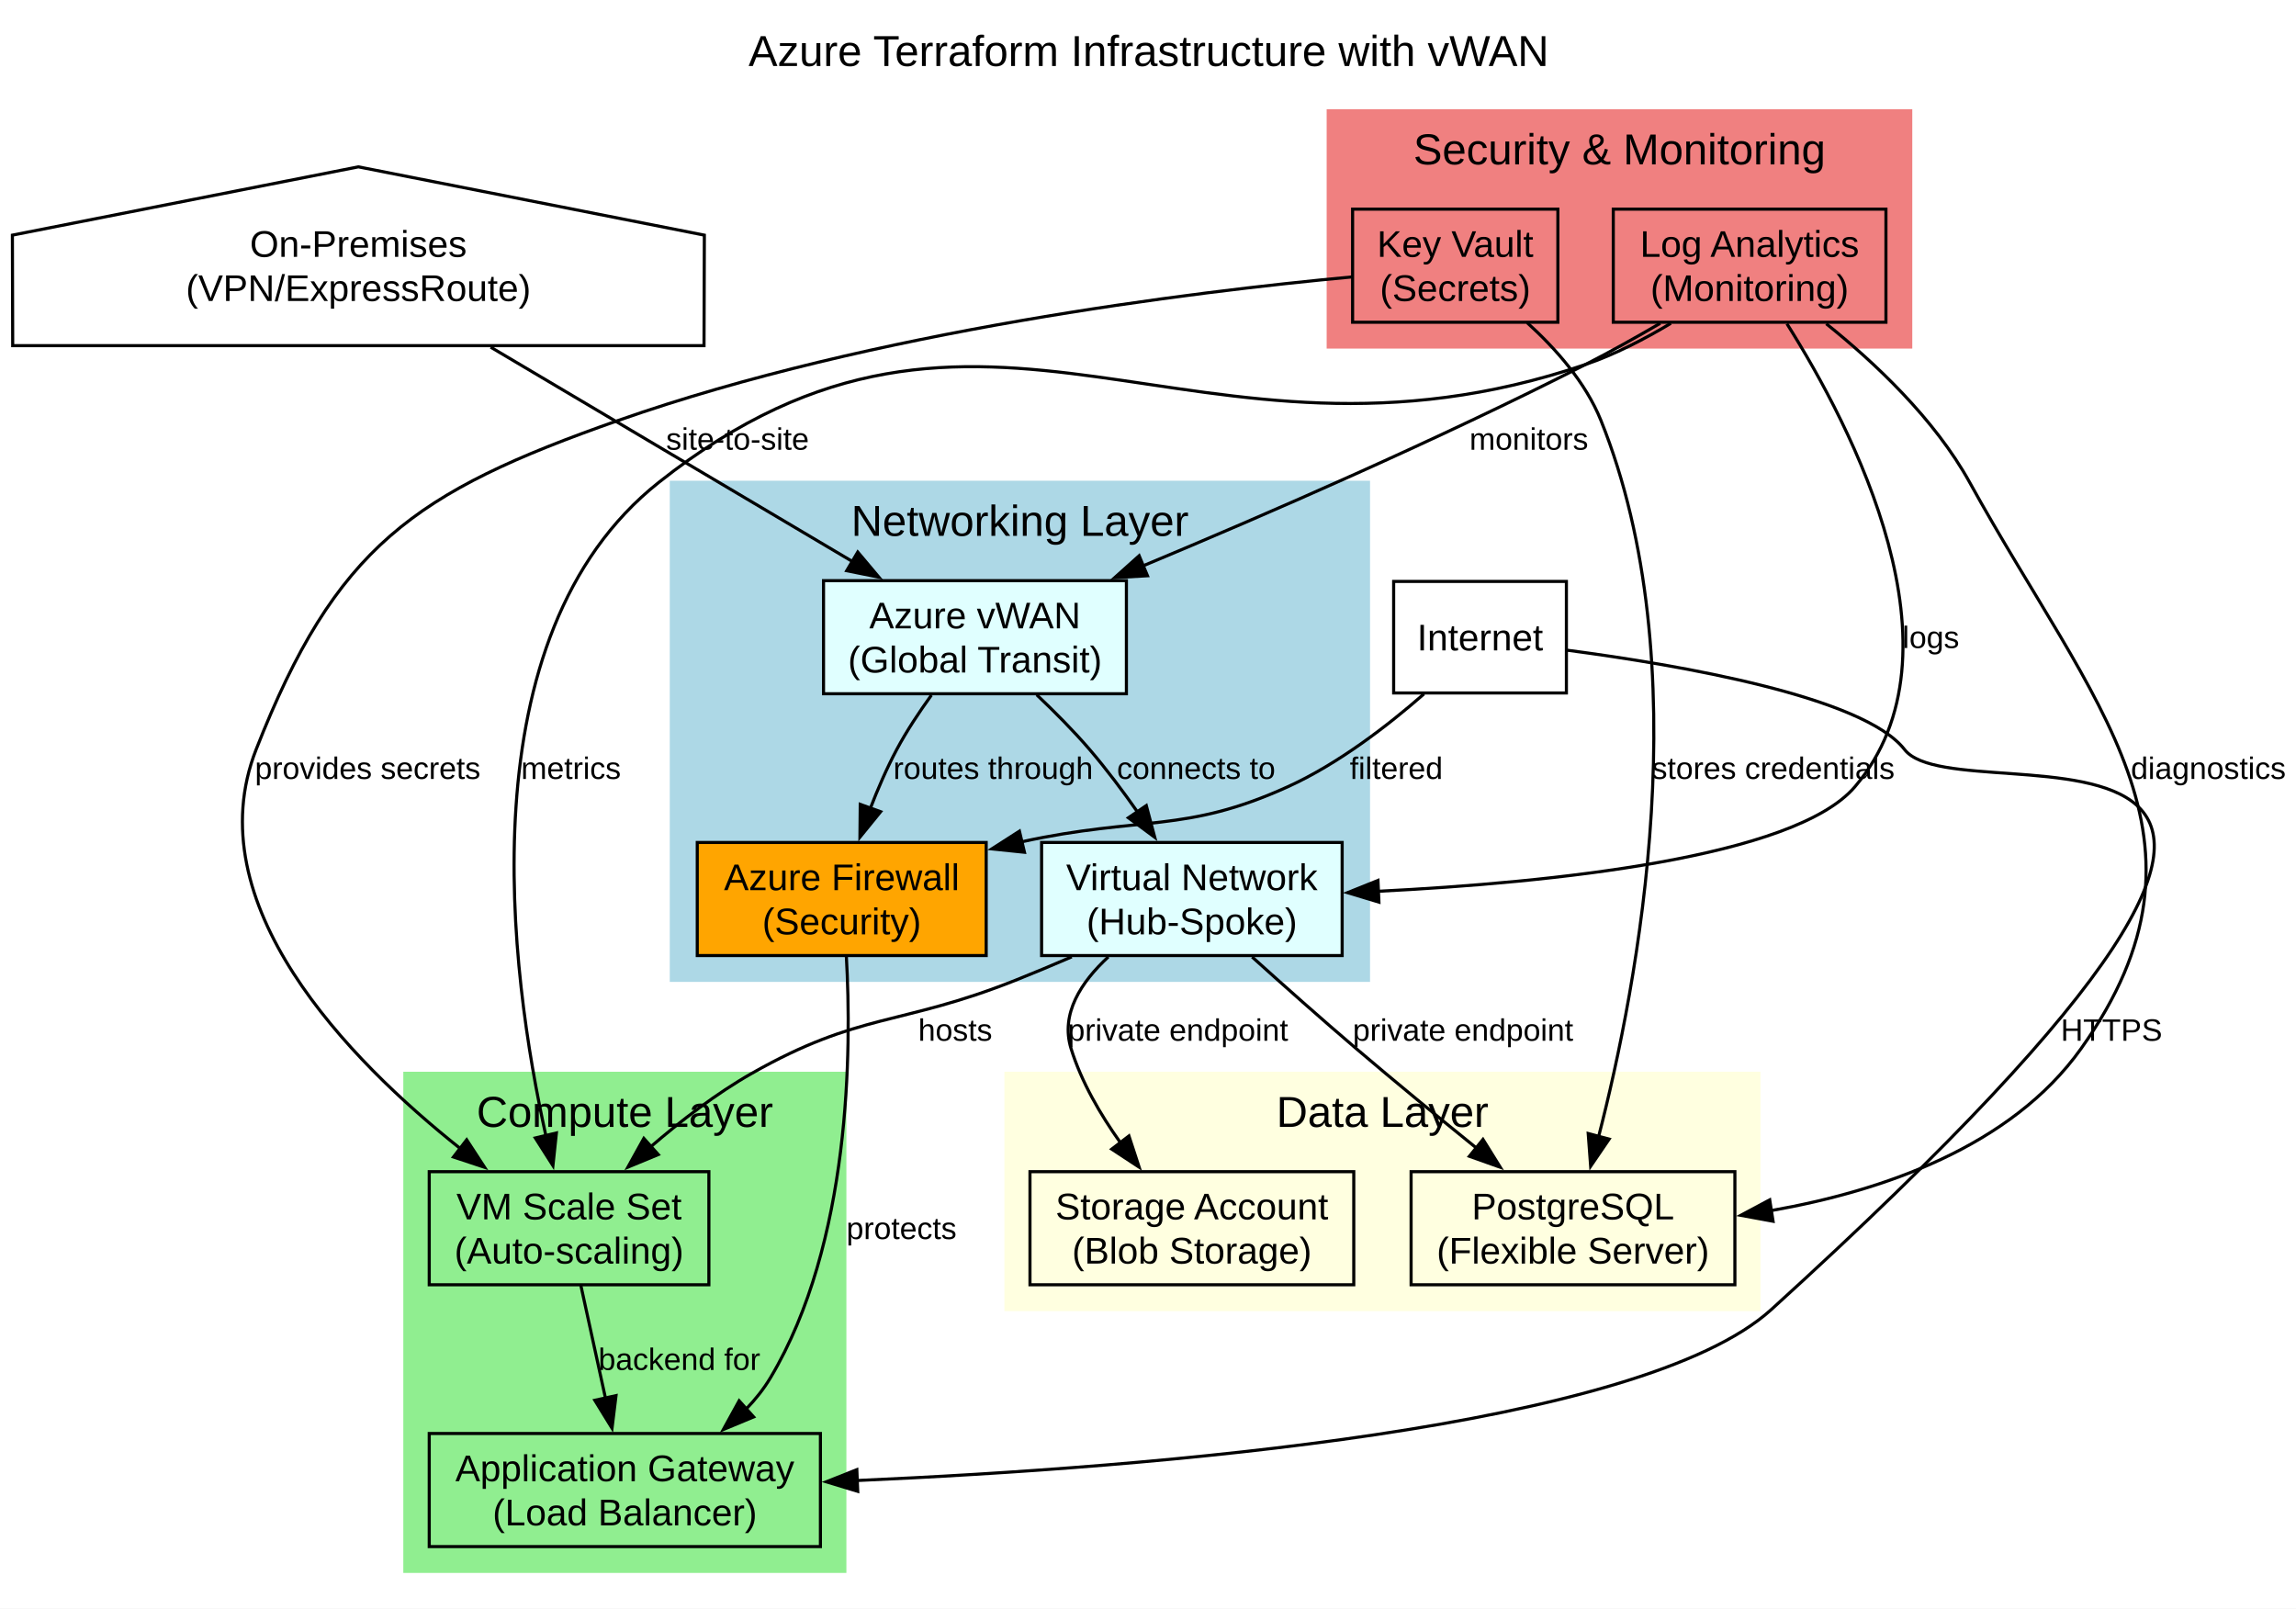
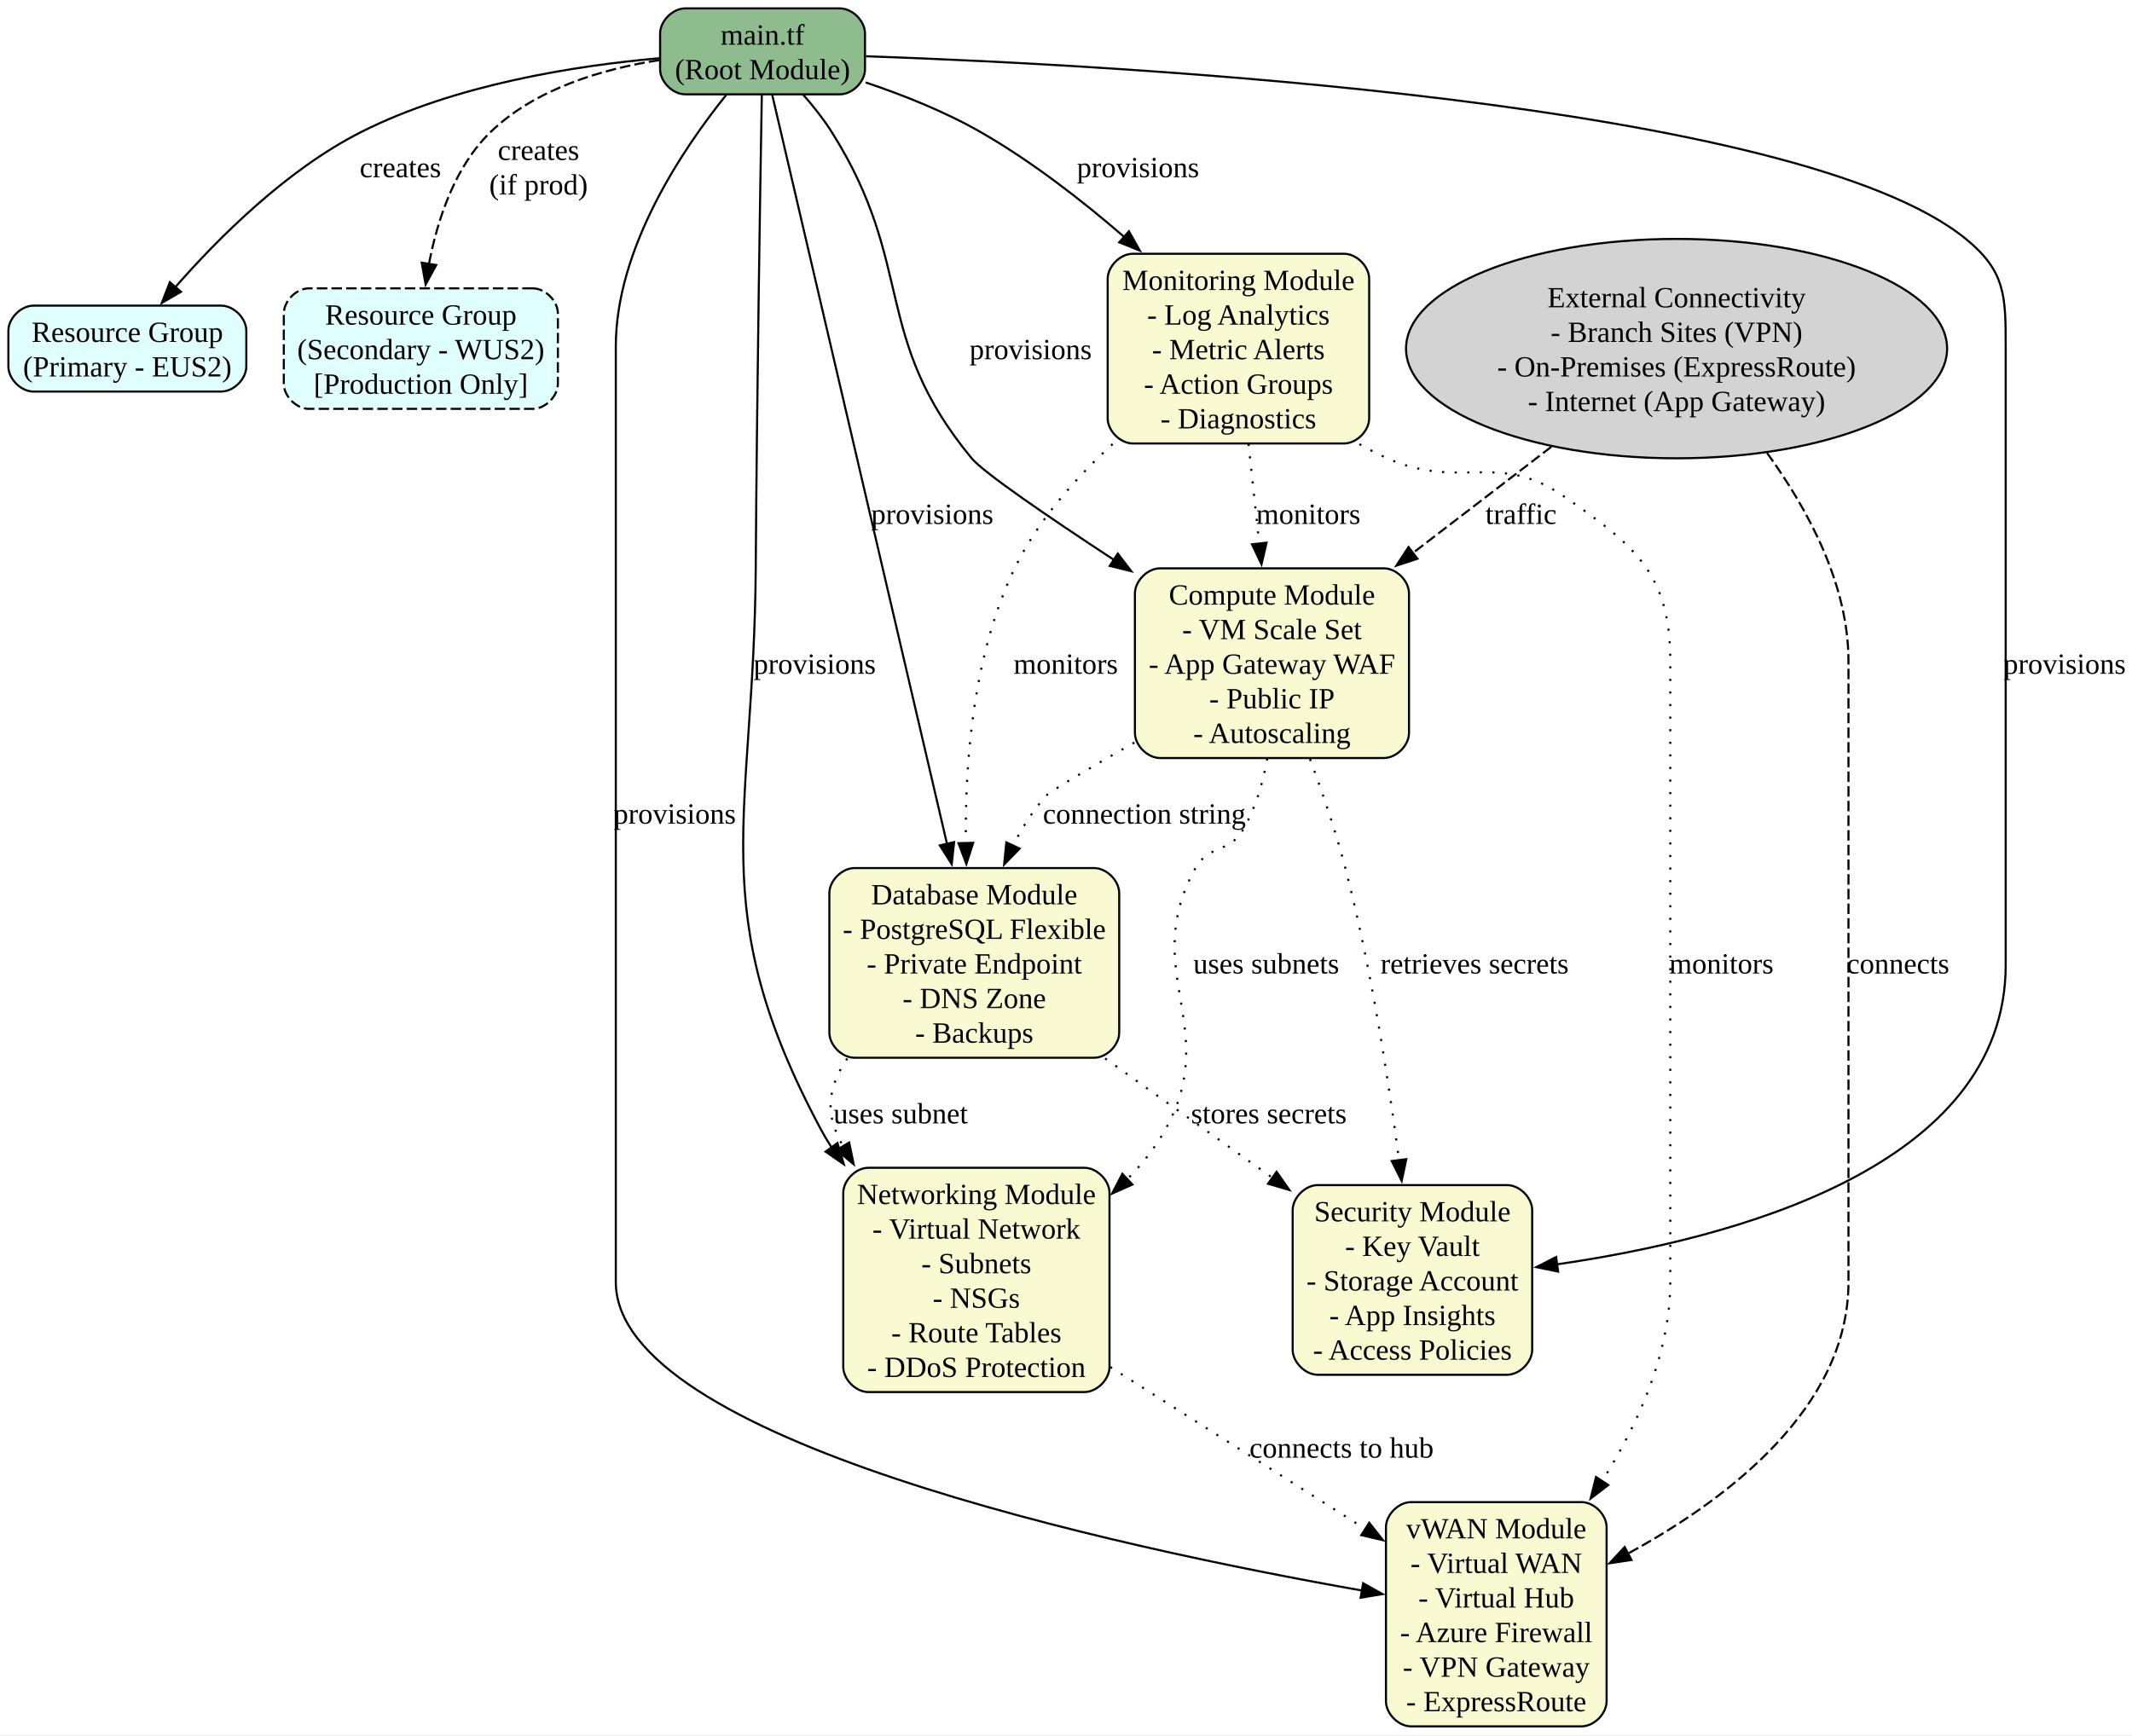
- <svg xmlns="http://www.w3.org/2000/svg" width="741pt" height="519pt" viewBox="0.00 0.00 741.00 519.00">
-   <g id="graph0" class="graph" transform="scale(1 1) rotate(0) translate(4 515.15)">
-     <polygon fill="white" stroke="none" points="-4,4 -4,-515.15 737.46,-515.15 737.46,4 -4,4" />
-     <text xml:space="preserve" text-anchor="middle" x="366.73" y="-493.85" font-family="Arial" font-size="14.00">Azure Terraform Infrastructure with vWAN</text>
-     <g id="clust1" class="cluster">
-       <polygon fill="lightblue" stroke="lightblue" points="212.66,-198.75 212.66,-359.5 437.66,-359.5 437.66,-198.75 212.66,-198.75" />
-       <text xml:space="preserve" text-anchor="middle" x="325.16" y="-342.2" font-family="Arial" font-size="14.00">Networking Layer</text>
-     </g>
-     <g id="clust2" class="cluster">
-       <polygon fill="lightgreen" stroke="lightgreen" points="126.66,-8 126.66,-168.75 268.66,-168.75 268.66,-8 126.66,-8" />
-       <text xml:space="preserve" text-anchor="middle" x="197.66" y="-151.45" font-family="Arial" font-size="14.00">Compute Layer</text>
-     </g>
-     <g id="clust3" class="cluster">
-       <polygon fill="lightyellow" stroke="lightyellow" points="320.66,-92.5 320.66,-168.75 563.66,-168.75 563.66,-92.5 320.66,-92.5" />
-       <text xml:space="preserve" text-anchor="middle" x="442.16" y="-151.45" font-family="Arial" font-size="14.00">Data Layer</text>
-     </g>
-     <g id="clust4" class="cluster">
-       <polygon fill="lightcoral" stroke="lightcoral" points="424.66,-403.15 424.66,-479.4 612.66,-479.4 612.66,-403.15 424.66,-403.15" />
-       <text xml:space="preserve" text-anchor="middle" x="518.66" y="-462.1" font-family="Arial" font-size="14.00">Security &amp; Monitoring</text>
-     </g>
+ <svg xmlns="http://www.w3.org/2000/svg" width="1017pt" height="828pt" viewBox="0.00 0.00 1017.00 828.00">
+   <g id="graph0" class="graph" transform="scale(1 1) rotate(0) translate(4 823.65)">
+     <polygon fill="white" stroke="none" points="-4,4 -4,-823.65 1013,-823.65 1013,4 -4,4" />
    <g id="node1" class="node">
-       <polygon fill="lightcyan" stroke="black" points="359.53,-327.75 261.78,-327.75 261.78,-291.25 359.53,-291.25 359.53,-327.75" />
-       <text xml:space="preserve" text-anchor="middle" x="310.66" y="-312.35" font-family="Arial" font-size="12.00">Azure vWAN</text>
-       <text xml:space="preserve" text-anchor="middle" x="310.66" y="-298.1" font-family="Arial" font-size="12.00">(Global Transit)</text>
+       <path fill="darkseagreen" stroke="black" d="M396.62,-819.65C396.62,-819.65 322.88,-819.65 322.88,-819.65 316.88,-819.65 310.88,-813.65 310.88,-807.65 310.88,-807.65 310.88,-790.65 310.88,-790.65 310.88,-784.65 316.88,-778.65 322.88,-778.65 322.88,-778.65 396.62,-778.65 396.62,-778.65 402.62,-778.65 408.62,-784.65 408.62,-790.65 408.62,-790.65 408.62,-807.65 408.62,-807.65 408.62,-813.65 402.62,-819.65 396.62,-819.65" />
+       <text xml:space="preserve" text-anchor="middle" x="359.75" y="-802.35" font-family="Times New Roman,serif" font-size="14.00">main.tf</text>
+       <text xml:space="preserve" text-anchor="middle" x="359.75" y="-785.85" font-family="Times New Roman,serif" font-size="14.00">(Root Module)</text>
    </g>
    <g id="node2" class="node">
-       <polygon fill="lightcyan" stroke="black" points="429.16,-243.25 332.16,-243.25 332.16,-206.75 429.16,-206.75 429.16,-243.25" />
-       <text xml:space="preserve" text-anchor="middle" x="380.66" y="-227.85" font-family="Arial" font-size="12.00">Virtual Network</text>
-       <text xml:space="preserve" text-anchor="middle" x="380.66" y="-213.6" font-family="Arial" font-size="12.00">(Hub-Spoke)</text>
+       <path fill="lightcyan" stroke="black" d="M101.5,-677.83C101.5,-677.83 12,-677.83 12,-677.83 6,-677.83 0,-671.83 0,-665.83 0,-665.83 0,-648.83 0,-648.83 0,-642.83 6,-636.83 12,-636.83 12,-636.83 101.5,-636.83 101.5,-636.83 107.5,-636.83 113.5,-642.83 113.5,-648.83 113.5,-648.83 113.5,-665.83 113.5,-665.83 113.5,-671.83 107.5,-677.83 101.5,-677.83" />
+       <text xml:space="preserve" text-anchor="middle" x="56.75" y="-660.53" font-family="Times New Roman,serif" font-size="14.00">Resource Group</text>
+       <text xml:space="preserve" text-anchor="middle" x="56.75" y="-644.03" font-family="Times New Roman,serif" font-size="14.00">(Primary - EUS2)</text>
    </g>
    <g id="edge1" class="edge">
-       <path fill="none" stroke="black" d="M330.59,-290.9C336.34,-285.46 342.45,-279.31 347.66,-273.25 353.13,-266.88 358.55,-259.62 363.38,-252.72" />
-       <polygon fill="black" stroke="black" points="365.95,-255.16 368.68,-244.92 360.17,-251.22 365.95,-255.16" />
-       <text xml:space="preserve" text-anchor="middle" x="382.04" y="-263.75" font-family="Arial" font-size="10.00">connects to</text>
+       <path fill="none" stroke="black" d="M310.56,-795.87C270.4,-792.33 213.15,-783.34 168.25,-760.65 132.69,-742.68 100.14,-710.1 79.51,-686.52" />
+       <polygon fill="black" stroke="black" points="82.34,-684.45 73.19,-679.13 77.02,-689 82.34,-684.45" />
+       <text xml:space="preserve" text-anchor="middle" x="187" y="-739.1" font-family="Times New Roman,serif" font-size="14.00">creates</text>
    </g>
    <g id="node3" class="node">
-       <polygon fill="orange" stroke="black" points="314.28,-243.25 221.03,-243.25 221.03,-206.75 314.28,-206.75 314.28,-243.25" />
-       <text xml:space="preserve" text-anchor="middle" x="267.66" y="-227.85" font-family="Arial" font-size="12.00">Azure Firewall</text>
-       <text xml:space="preserve" text-anchor="middle" x="267.66" y="-213.6" font-family="Arial" font-size="12.00">(Security)</text>
+       <path fill="lightcyan" stroke="black" stroke-dasharray="5,2" d="M250.12,-686.08C250.12,-686.08 143.38,-686.08 143.38,-686.08 137.38,-686.08 131.38,-680.08 131.38,-674.08 131.38,-674.08 131.38,-640.58 131.38,-640.58 131.38,-634.58 137.38,-628.58 143.38,-628.58 143.38,-628.58 250.12,-628.58 250.12,-628.58 256.12,-628.58 262.12,-634.58 262.12,-640.58 262.12,-640.58 262.12,-674.08 262.12,-674.08 262.12,-680.08 256.12,-686.08 250.12,-686.08" />
+       <text xml:space="preserve" text-anchor="middle" x="196.75" y="-668.78" font-family="Times New Roman,serif" font-size="14.00">Resource Group</text>
+       <text xml:space="preserve" text-anchor="middle" x="196.75" y="-652.28" font-family="Times New Roman,serif" font-size="14.00">(Secondary - WUS2)</text>
+       <text xml:space="preserve" text-anchor="middle" x="196.75" y="-635.78" font-family="Times New Roman,serif" font-size="14.00">[Production Only]</text>
    </g>
    <g id="edge2" class="edge">
-       <path fill="none" stroke="black" d="M296.6,-290.8C292.67,-285.36 288.6,-279.23 285.41,-273.25 282.18,-267.21 279.27,-260.45 276.78,-253.98" />
-       <polygon fill="black" stroke="black" points="280.21,-253.18 273.53,-244.96 273.63,-255.55 280.21,-253.18" />
-       <text xml:space="preserve" text-anchor="middle" x="316.53" y="-263.75" font-family="Arial" font-size="10.00">routes through</text>
+       <path fill="none" stroke="black" stroke-dasharray="5,2" d="M310.42,-794.96C283.5,-790.75 251.4,-781.36 230,-760.65 213.01,-744.21 204.69,-719.02 200.63,-697.74" />
+       <polygon fill="black" stroke="black" points="204.08,-697.21 199.02,-687.9 197.18,-698.33 204.08,-697.21" />
+       <text xml:space="preserve" text-anchor="middle" x="252.88" y="-747.35" font-family="Times New Roman,serif" font-size="14.00">creates</text>
+       <text xml:space="preserve" text-anchor="middle" x="252.88" y="-730.85" font-family="Times New Roman,serif" font-size="14.00">(if prod)</text>
    </g>
    <g id="node4" class="node">
-       <polygon fill="lightgreen" stroke="black" points="224.78,-137 134.53,-137 134.53,-100.5 224.78,-100.5 224.78,-137" />
-       <text xml:space="preserve" text-anchor="middle" x="179.66" y="-121.6" font-family="Arial" font-size="12.00">VM Scale Set</text>
-       <text xml:space="preserve" text-anchor="middle" x="179.66" y="-107.35" font-family="Arial" font-size="12.00">(Auto-scaling)</text>
+       <path fill="lightgoldenrodyellow" stroke="black" d="M750.38,-107C750.38,-107 669.12,-107 669.12,-107 663.12,-107 657.12,-101 657.12,-95 657.12,-95 657.12,-12 657.12,-12 657.12,-6 663.12,0 669.12,0 669.12,0 750.38,0 750.38,0 756.38,0 762.38,-6 762.38,-12 762.38,-12 762.38,-95 762.38,-95 762.38,-101 756.38,-107 750.38,-107" />
+       <text xml:space="preserve" text-anchor="middle" x="709.75" y="-89.7" font-family="Times New Roman,serif" font-size="14.00">vWAN Module</text>
+       <text xml:space="preserve" text-anchor="middle" x="709.75" y="-73.2" font-family="Times New Roman,serif" font-size="14.00">- Virtual WAN</text>
+       <text xml:space="preserve" text-anchor="middle" x="709.75" y="-56.7" font-family="Times New Roman,serif" font-size="14.00">- Virtual Hub</text>
+       <text xml:space="preserve" text-anchor="middle" x="709.75" y="-40.2" font-family="Times New Roman,serif" font-size="14.00">- Azure Firewall</text>
+       <text xml:space="preserve" text-anchor="middle" x="709.75" y="-23.7" font-family="Times New Roman,serif" font-size="14.00">- VPN Gateway</text>
+       <text xml:space="preserve" text-anchor="middle" x="709.75" y="-7.2" font-family="Times New Roman,serif" font-size="14.00">- ExpressRoute</text>
    </g>
    <g id="edge3" class="edge">
-       <path fill="none" stroke="black" d="M341.89,-206.34C335.82,-203.72 329.59,-201.11 323.66,-198.75 286.43,-183.96 273.5,-188.52 238.66,-168.75 227.13,-162.21 215.65,-153.35 205.92,-144.96" />
-       <polygon fill="black" stroke="black" points="208.45,-142.52 198.65,-138.47 203.79,-147.74 208.45,-142.52" />
-       <text xml:space="preserve" text-anchor="middle" x="304.29" y="-179.25" font-family="Arial" font-size="10.00">hosts</text>
+       <path fill="none" stroke="black" d="M342.45,-778.4C321.72,-752.64 289.75,-705.29 289.75,-658.33 289.75,-658.33 289.75,-658.33 289.75,-212 289.75,-136.92 528.04,-85.58 645.65,-64.82" />
+       <polygon fill="black" stroke="black" points="646.24,-68.27 655.49,-63.11 645.04,-61.38 646.24,-68.27" />
+       <text xml:space="preserve" text-anchor="middle" x="317.88" y="-430.7" font-family="Times New Roman,serif" font-size="14.00">provisions</text>
+     </g>
+     <g id="node5" class="node">
+       <path fill="lightgoldenrodyellow" stroke="black" d="M513.25,-266.5C513.25,-266.5 410.25,-266.5 410.25,-266.5 404.25,-266.5 398.25,-260.5 398.25,-254.5 398.25,-254.5 398.25,-171.5 398.25,-171.5 398.25,-165.5 404.25,-159.5 410.25,-159.5 410.25,-159.5 513.25,-159.5 513.25,-159.5 519.25,-159.5 525.25,-165.5 525.25,-171.5 525.25,-171.5 525.25,-254.5 525.25,-254.5 525.25,-260.5 519.25,-266.5 513.25,-266.5" />
+       <text xml:space="preserve" text-anchor="middle" x="461.75" y="-249.2" font-family="Times New Roman,serif" font-size="14.00">Networking Module</text>
+       <text xml:space="preserve" text-anchor="middle" x="461.75" y="-232.7" font-family="Times New Roman,serif" font-size="14.00">- Virtual Network</text>
+       <text xml:space="preserve" text-anchor="middle" x="461.75" y="-216.2" font-family="Times New Roman,serif" font-size="14.00">- Subnets</text>
+       <text xml:space="preserve" text-anchor="middle" x="461.75" y="-199.7" font-family="Times New Roman,serif" font-size="14.00">- NSGs</text>
+       <text xml:space="preserve" text-anchor="middle" x="461.75" y="-183.2" font-family="Times New Roman,serif" font-size="14.00">- Route Tables</text>
+       <text xml:space="preserve" text-anchor="middle" x="461.75" y="-166.7" font-family="Times New Roman,serif" font-size="14.00">- DDoS Protection</text>
+     </g>
+     <g id="edge4" class="edge">
+       <path fill="none" stroke="black" d="M359.4,-778.41C358.68,-736.7 357.06,-636.52 356.5,-552.5 355.71,-432.58 331.11,-390.2 387.75,-284.5 389.28,-281.64 390.97,-278.83 392.79,-276.08" />
+       <polygon fill="black" stroke="black" points="395.49,-278.31 398.54,-268.17 389.83,-274.2 395.49,-278.31" />
+       <text xml:space="preserve" text-anchor="middle" x="384.62" y="-502.2" font-family="Times New Roman,serif" font-size="14.00">provisions</text>
    </g>
    <g id="node6" class="node">
-       <polygon fill="lightyellow" stroke="black" points="555.91,-137 451.41,-137 451.41,-100.5 555.91,-100.5 555.91,-137" />
-       <text xml:space="preserve" text-anchor="middle" x="503.66" y="-121.6" font-family="Arial" font-size="12.00">PostgreSQL</text>
-       <text xml:space="preserve" text-anchor="middle" x="503.66" y="-107.35" font-family="Arial" font-size="12.00">(Flexible Server)</text>
+       <path fill="lightgoldenrodyellow" stroke="black" d="M714.88,-258.25C714.88,-258.25 624.62,-258.25 624.62,-258.25 618.62,-258.25 612.62,-252.25 612.62,-246.25 612.62,-246.25 612.62,-179.75 612.62,-179.75 612.62,-173.75 618.62,-167.75 624.62,-167.75 624.62,-167.75 714.88,-167.75 714.88,-167.75 720.88,-167.75 726.88,-173.75 726.88,-179.75 726.88,-179.75 726.88,-246.25 726.88,-246.25 726.88,-252.25 720.88,-258.25 714.88,-258.25" />
+       <text xml:space="preserve" text-anchor="middle" x="669.75" y="-240.95" font-family="Times New Roman,serif" font-size="14.00">Security Module</text>
+       <text xml:space="preserve" text-anchor="middle" x="669.75" y="-224.45" font-family="Times New Roman,serif" font-size="14.00">- Key Vault</text>
+       <text xml:space="preserve" text-anchor="middle" x="669.75" y="-207.95" font-family="Times New Roman,serif" font-size="14.00">- Storage Account</text>
+       <text xml:space="preserve" text-anchor="middle" x="669.75" y="-191.45" font-family="Times New Roman,serif" font-size="14.00">- App Insights</text>
+       <text xml:space="preserve" text-anchor="middle" x="669.75" y="-174.95" font-family="Times New Roman,serif" font-size="14.00">- Access Policies</text>
    </g>
-     <g id="edge4" class="edge">
-       <path fill="none" stroke="black" d="M400.11,-206.29C410.05,-197.33 422.4,-186.34 433.66,-176.75 446.2,-166.06 460.26,-154.53 472.46,-144.66" />
-       <polygon fill="black" stroke="black" points="474.61,-147.42 480.2,-138.42 470.22,-141.97 474.61,-147.42" />
-       <text xml:space="preserve" text-anchor="middle" x="468.16" y="-179.25" font-family="Arial" font-size="10.00">private endpoint</text>
+     <g id="edge5" class="edge">
+       <path fill="none" stroke="black" d="M409.03,-796.81C532.99,-792.49 853.59,-775.09 933.75,-709.65 952.59,-694.27 952.75,-682.65 952.75,-658.33 952.75,-658.33 952.75,-658.33 952.75,-363.25 952.75,-266.73 822.37,-232.48 738.6,-220.43" />
+       <polygon fill="black" stroke="black" points="739.24,-216.98 728.86,-219.11 738.3,-223.92 739.24,-216.98" />
+       <text xml:space="preserve" text-anchor="middle" x="980.88" y="-502.2" font-family="Times New Roman,serif" font-size="14.00">provisions</text>
    </g>
    <g id="node7" class="node">
-       <polygon fill="lightyellow" stroke="black" points="432.91,-137 328.41,-137 328.41,-100.5 432.91,-100.5 432.91,-137" />
-       <text xml:space="preserve" text-anchor="middle" x="380.66" y="-121.6" font-family="Arial" font-size="12.00">Storage Account</text>
-       <text xml:space="preserve" text-anchor="middle" x="380.66" y="-107.35" font-family="Arial" font-size="12.00">(Blob Storage)</text>
+       <path fill="lightgoldenrodyellow" stroke="black" d="M517.88,-409.5C517.88,-409.5 403.62,-409.5 403.62,-409.5 397.62,-409.5 391.62,-403.5 391.62,-397.5 391.62,-397.5 391.62,-331 391.62,-331 391.62,-325 397.62,-319 403.62,-319 403.62,-319 517.88,-319 517.88,-319 523.88,-319 529.88,-325 529.88,-331 529.88,-331 529.88,-397.5 529.88,-397.5 529.88,-403.5 523.88,-409.5 517.88,-409.5" />
+       <text xml:space="preserve" text-anchor="middle" x="460.75" y="-392.2" font-family="Times New Roman,serif" font-size="14.00">Database Module</text>
+       <text xml:space="preserve" text-anchor="middle" x="460.75" y="-375.7" font-family="Times New Roman,serif" font-size="14.00">- PostgreSQL Flexible</text>
+       <text xml:space="preserve" text-anchor="middle" x="460.75" y="-359.2" font-family="Times New Roman,serif" font-size="14.00">- Private Endpoint</text>
+       <text xml:space="preserve" text-anchor="middle" x="460.75" y="-342.7" font-family="Times New Roman,serif" font-size="14.00">- DNS Zone</text>
+       <text xml:space="preserve" text-anchor="middle" x="460.75" y="-326.2" font-family="Times New Roman,serif" font-size="14.00">- Backups</text>
    </g>
-     <g id="edge5" class="edge">
-       <path fill="none" stroke="black" d="M353.7,-206.33C344.91,-198.22 338.2,-187.93 341.66,-176.75 344.99,-165.98 351.13,-155.44 357.57,-146.4" />
-       <polygon fill="black" stroke="black" points="360.35,-148.53 363.64,-138.46 354.79,-144.28 360.35,-148.53" />
-       <text xml:space="preserve" text-anchor="middle" x="376.16" y="-179.25" font-family="Arial" font-size="10.00">private endpoint</text>
+     <g id="edge6" class="edge">
+       <path fill="none" stroke="black" d="M364.35,-778.43C379.02,-715.58 425,-518.47 447.75,-420.98" />
+       <polygon fill="black" stroke="black" points="451.13,-421.89 449.99,-411.36 444.31,-420.3 451.13,-421.89" />
+       <text xml:space="preserve" text-anchor="middle" x="440.71" y="-573.7" font-family="Times New Roman,serif" font-size="14.00">provisions</text>
    </g>
-     <g id="node5" class="node">
-       <polygon fill="lightgreen" stroke="black" points="260.78,-52.5 134.53,-52.5 134.53,-16 260.78,-16 260.78,-52.5" />
-       <text xml:space="preserve" text-anchor="middle" x="197.66" y="-37.1" font-family="Arial" font-size="12.00">Application Gateway</text>
-       <text xml:space="preserve" text-anchor="middle" x="197.66" y="-22.85" font-family="Arial" font-size="12.00">(Load Balancer)</text>
+     <g id="node8" class="node">
+       <path fill="lightgoldenrodyellow" stroke="black" d="M656.12,-552.5C656.12,-552.5 549.38,-552.5 549.38,-552.5 543.38,-552.5 537.38,-546.5 537.38,-540.5 537.38,-540.5 537.38,-474 537.38,-474 537.38,-468 543.38,-462 549.38,-462 549.38,-462 656.12,-462 656.12,-462 662.12,-462 668.12,-468 668.12,-474 668.12,-474 668.12,-540.5 668.12,-540.5 668.12,-546.5 662.12,-552.5 656.12,-552.5" />
+       <text xml:space="preserve" text-anchor="middle" x="602.75" y="-535.2" font-family="Times New Roman,serif" font-size="14.00">Compute Module</text>
+       <text xml:space="preserve" text-anchor="middle" x="602.75" y="-518.7" font-family="Times New Roman,serif" font-size="14.00">- VM Scale Set</text>
+       <text xml:space="preserve" text-anchor="middle" x="602.75" y="-502.2" font-family="Times New Roman,serif" font-size="14.00">- App Gateway WAF</text>
+       <text xml:space="preserve" text-anchor="middle" x="602.75" y="-485.7" font-family="Times New Roman,serif" font-size="14.00">- Public IP</text>
+       <text xml:space="preserve" text-anchor="middle" x="602.75" y="-469.2" font-family="Times New Roman,serif" font-size="14.00">- Autoscaling</text>
+     </g>
+     <g id="edge7" class="edge">
+       <path fill="none" stroke="black" d="M379.15,-778.46C383.97,-772.97 388.86,-766.81 392.75,-760.65 432.95,-697.01 411.53,-663.01 459.5,-605 465.14,-598.19 495.95,-577.14 527.56,-556.41" />
+       <polygon fill="black" stroke="black" points="529.2,-559.52 535.65,-551.12 525.37,-553.66 529.2,-559.52" />
+       <text xml:space="preserve" text-anchor="middle" x="487.62" y="-652.28" font-family="Times New Roman,serif" font-size="14.00">provisions</text>
+     </g>
+     <g id="node9" class="node">
+       <path fill="lightgoldenrodyellow" stroke="black" d="M637.12,-702.58C637.12,-702.58 536.38,-702.58 536.38,-702.58 530.38,-702.58 524.38,-696.58 524.38,-690.58 524.38,-690.58 524.38,-624.08 524.38,-624.08 524.38,-618.08 530.38,-612.08 536.38,-612.08 536.38,-612.08 637.12,-612.08 637.12,-612.08 643.12,-612.08 649.12,-618.08 649.12,-624.08 649.12,-624.08 649.12,-690.58 649.12,-690.58 649.12,-696.58 643.12,-702.58 637.12,-702.58" />
+       <text xml:space="preserve" text-anchor="middle" x="586.75" y="-685.28" font-family="Times New Roman,serif" font-size="14.00">Monitoring Module</text>
+       <text xml:space="preserve" text-anchor="middle" x="586.75" y="-668.78" font-family="Times New Roman,serif" font-size="14.00">- Log Analytics</text>
+       <text xml:space="preserve" text-anchor="middle" x="586.75" y="-652.28" font-family="Times New Roman,serif" font-size="14.00">- Metric Alerts</text>
+       <text xml:space="preserve" text-anchor="middle" x="586.75" y="-635.78" font-family="Times New Roman,serif" font-size="14.00">- Action Groups</text>
+       <text xml:space="preserve" text-anchor="middle" x="586.75" y="-619.28" font-family="Times New Roman,serif" font-size="14.00">- Diagnostics</text>
+     </g>
+     <g id="edge8" class="edge">
+       <path fill="none" stroke="black" d="M408.93,-784.33C426.8,-778.31 446.76,-770.38 463.75,-760.65 487.9,-746.82 511.99,-728.15 532.36,-710.53" />
+       <polygon fill="black" stroke="black" points="534.52,-713.3 539.72,-704.07 529.9,-708.04 534.52,-713.3" />
+       <text xml:space="preserve" text-anchor="middle" x="538.85" y="-739.1" font-family="Times New Roman,serif" font-size="14.00">provisions</text>
+     </g>
+     <g id="edge9" class="edge">
+       <path fill="none" stroke="black" stroke-dasharray="1,5" d="M525.62,-171.44C563.03,-147.68 610.08,-117.8 647.26,-94.19" />
+       <polygon fill="black" stroke="black" points="649.13,-97.14 655.7,-88.83 645.38,-91.23 649.13,-97.14" />
+       <text xml:space="preserve" text-anchor="middle" x="635.94" y="-128.2" font-family="Times New Roman,serif" font-size="14.00">connects to hub</text>
+     </g>
+     <g id="edge10" class="edge">
+       <path fill="none" stroke="black" stroke-dasharray="1,5" d="M400.16,-318.62C392.95,-308.21 389.65,-296.61 394.5,-284.5 395.57,-281.82 396.8,-279.19 398.16,-276.6" />
+       <polygon fill="black" stroke="black" points="401.07,-278.56 403.21,-268.19 395.06,-274.96 401.07,-278.56" />
+       <text xml:space="preserve" text-anchor="middle" x="425.62" y="-287.7" font-family="Times New Roman,serif" font-size="14.00">uses subnet</text>
+     </g>
+     <g id="edge11" class="edge">
+       <path fill="none" stroke="black" stroke-dasharray="1,5" d="M523.17,-318.67C548.35,-300.69 577.43,-279.92 603.03,-261.65" />
+       <polygon fill="black" stroke="black" points="604.95,-264.58 611.05,-255.92 600.88,-258.88 604.95,-264.58" />
+       <text xml:space="preserve" text-anchor="middle" x="601.25" y="-287.7" font-family="Times New Roman,serif" font-size="14.00">stores secrets</text>
+     </g>
+     <g id="edge12" class="edge">
+       <path fill="none" stroke="black" stroke-dasharray="1,5" d="M600.5,-461.77C598.43,-450.02 594.85,-437.77 588.75,-427.5 582.21,-416.49 572.45,-420.7 566.25,-409.5 539.15,-360.57 579.1,-333.29 551.75,-284.5 546.9,-275.85 540.52,-267.9 533.39,-260.69" />
+       <polygon fill="black" stroke="black" points="536.18,-258.51 526.5,-254.21 531.38,-263.61 536.18,-258.51" />
+       <text xml:space="preserve" text-anchor="middle" x="600" y="-359.2" font-family="Times New Roman,serif" font-size="14.00">uses subnets</text>
    </g>
    <g id="edge13" class="edge">
-       <path fill="none" stroke="black" d="M269.15,-206.47C270.85,-176.39 270.62,-114 244.66,-70.5 242.49,-66.87 239.8,-63.49 236.8,-60.38" />
-       <polygon fill="black" stroke="black" points="239.22,-57.85 229.44,-53.78 234.55,-63.06 239.22,-57.85" />
-       <text xml:space="preserve" text-anchor="middle" x="286.94" y="-115.25" font-family="Arial" font-size="10.00">protects</text>
+       <path fill="none" stroke="black" stroke-dasharray="1,5" d="M620.89,-461.51C626.92,-445.33 633.25,-426.79 637.75,-409.5 649.82,-363.15 658.22,-309.38 663.38,-269.97" />
+       <polygon fill="black" stroke="black" points="666.83,-270.61 664.62,-260.25 659.89,-269.72 666.83,-270.61" />
+       <text xml:space="preserve" text-anchor="middle" x="699.4" y="-359.2" font-family="Times New Roman,serif" font-size="14.00">retrieves secrets</text>
    </g>
-     <g id="edge6" class="edge">
-       <path fill="none" stroke="black" d="M183.47,-100.25C185.79,-89.64 188.8,-75.85 191.45,-63.71" />
-       <polygon fill="black" stroke="black" points="194.81,-64.72 193.52,-54.2 187.97,-63.22 194.81,-64.72" />
-       <text xml:space="preserve" text-anchor="middle" x="215.24" y="-73" font-family="Arial" font-size="10.00">backend for</text>
+     <g id="edge14" class="edge">
+       <path fill="none" stroke="black" stroke-dasharray="1,5" d="M537.09,-469.38C515.71,-457.18 496.91,-446.14 495,-444 488.72,-436.96 483.45,-428.6 479.08,-419.99" />
+       <polygon fill="black" stroke="black" points="482.39,-418.79 474.99,-411.21 476.04,-421.75 482.39,-418.79" />
+       <text xml:space="preserve" text-anchor="middle" x="541.88" y="-430.7" font-family="Times New Roman,serif" font-size="14.00">connection string</text>
    </g>
-     <g id="node8" class="node">
-       <polygon fill="lightcoral" stroke="black" points="498.78,-447.65 432.53,-447.65 432.53,-411.15 498.78,-411.15 498.78,-447.65" />
-       <text xml:space="preserve" text-anchor="middle" x="465.66" y="-432.25" font-family="Arial" font-size="12.00">Key Vault</text>
-       <text xml:space="preserve" text-anchor="middle" x="465.66" y="-418" font-family="Arial" font-size="12.00">(Secrets)</text>
+     <g id="edge15" class="edge">
+       <path fill="none" stroke="black" stroke-dasharray="1,5" d="M644.48,-611.75C648.86,-609.26 653.3,-606.98 657.75,-605 692.64,-589.48 710.32,-608.67 741.75,-587 776.08,-563.33 792.75,-549.95 792.75,-508.25 792.75,-508.25 792.75,-508.25 792.75,-212 792.75,-178.13 777.54,-144.4 760.15,-116.89" />
+       <polygon fill="black" stroke="black" points="763.17,-115.13 754.75,-108.7 757.33,-118.98 763.17,-115.13" />
+       <text xml:space="preserve" text-anchor="middle" x="817.12" y="-359.2" font-family="Times New Roman,serif" font-size="14.00">monitors</text>
    </g>
-     <g id="edge7" class="edge">
-       <path fill="none" stroke="black" d="M432.38,-425.78C380.54,-420.95 277.92,-408.36 195.66,-379.5 129.38,-356.25 104.31,-338.64 78.66,-273.25 59.16,-223.56 108.3,-173.25 144.68,-144.36" />
-       <polygon fill="black" stroke="black" points="146.61,-147.29 152.4,-138.41 142.34,-141.74 146.61,-147.29" />
-       <text xml:space="preserve" text-anchor="middle" x="114.66" y="-263.75" font-family="Arial" font-size="10.00">provides secrets</text>
+     <g id="edge17" class="edge">
+       <path fill="none" stroke="black" stroke-dasharray="1,5" d="M526.73,-611.79C508.71,-595.23 490.87,-574.96 480,-552.5 460.17,-511.54 456.22,-459.73 456.74,-421" />
+       <polygon fill="black" stroke="black" points="460.22,-421.54 456.97,-411.45 453.23,-421.36 460.22,-421.54" />
+       <text xml:space="preserve" text-anchor="middle" x="504.38" y="-502.2" font-family="Times New Roman,serif" font-size="14.00">monitors</text>
    </g>
-     <g id="edge8" class="edge">
-       <path fill="none" stroke="black" d="M488.87,-411C498.12,-402.62 507.73,-391.73 512.66,-379.5 544.34,-300.81 524.64,-197.61 511.93,-148.34" />
-       <polygon fill="black" stroke="black" points="515.33,-147.51 509.36,-138.76 508.57,-149.32 515.33,-147.51" />
-       <text xml:space="preserve" text-anchor="middle" x="568.29" y="-263.75" font-family="Arial" font-size="10.00">stores credentials</text>
-     </g>
-     <g id="node9" class="node">
-       <polygon fill="lightcoral" stroke="black" points="604.66,-447.65 516.66,-447.65 516.66,-411.15 604.66,-411.15 604.66,-447.65" />
-       <text xml:space="preserve" text-anchor="middle" x="560.66" y="-432.25" font-family="Arial" font-size="12.00">Log Analytics</text>
-       <text xml:space="preserve" text-anchor="middle" x="560.66" y="-418" font-family="Arial" font-size="12.00">(Monitoring)</text>
-     </g>
-     <g id="edge9" class="edge">
-       <path fill="none" stroke="black" d="M531.82,-410.81C524.07,-406.29 515.63,-401.57 507.66,-397.5 460.37,-373.37 404.94,-349.24 364.94,-332.54" />
-       <polygon fill="black" stroke="black" points="366.33,-329.33 355.75,-328.72 363.64,-335.79 366.33,-329.33" />
-       <text xml:space="preserve" text-anchor="middle" x="489.42" y="-370" font-family="Arial" font-size="10.00">monitors</text>
-     </g>
-     <g id="edge10" class="edge">
-       <path fill="none" stroke="black" d="M572.7,-410.67C593.73,-377.32 631.55,-304.71 594.66,-261.25 575.22,-238.35 496.93,-230.31 440.66,-227.49" />
-       <polygon fill="black" stroke="black" points="441.03,-224 430.89,-227.05 440.72,-231 441.03,-224" />
-       <text xml:space="preserve" text-anchor="middle" x="619.15" y="-306" font-family="Arial" font-size="10.00">logs</text>
-     </g>
-     <g id="edge11" class="edge">
-       <path fill="none" stroke="black" d="M535.24,-410.8C526.8,-405.74 517.14,-400.72 507.66,-397.5 380.8,-354.45 313.68,-442.65 208.66,-359.5 145.84,-309.76 160.65,-200.67 172.19,-148.56" />
-       <polygon fill="black" stroke="black" points="175.57,-149.49 174.45,-138.95 168.76,-147.89 175.57,-149.49" />
-       <text xml:space="preserve" text-anchor="middle" x="180.28" y="-263.75" font-family="Arial" font-size="10.00">metrics</text>
-     </g>
-     <g id="edge12" class="edge">
-       <path fill="none" stroke="black" d="M585.4,-410.66C601.04,-398.12 620.37,-379.95 631.66,-359.5 671.64,-287.01 715.63,-244.21 667.66,-176.75 645.04,-144.94 603.34,-130.73 567.66,-124.45" />
-       <polygon fill="black" stroke="black" points="568.23,-121 557.81,-122.91 567.15,-127.91 568.23,-121" />
-       <text xml:space="preserve" text-anchor="middle" x="708.71" y="-263.75" font-family="Arial" font-size="10.00">diagnostics</text>
+     <g id="edge16" class="edge">
+       <path fill="none" stroke="black" stroke-dasharray="1,5" d="M591.55,-611.9C593.17,-596.89 595,-579.93 596.71,-564.14" />
+       <polygon fill="black" stroke="black" points="600.17,-564.72 597.76,-554.41 593.21,-563.97 600.17,-564.72" />
+       <text xml:space="preserve" text-anchor="middle" x="620.08" y="-573.7" font-family="Times New Roman,serif" font-size="14.00">monitors</text>
    </g>
    <g id="node10" class="node">
-       <polygon fill="white" stroke="black" points="501.53,-327.5 445.78,-327.5 445.78,-291.5 501.53,-291.5 501.53,-327.5" />
-       <text xml:space="preserve" text-anchor="middle" x="473.66" y="-305.23" font-family="Arial" font-size="12.00">Internet</text>
+       <ellipse fill="lightgray" stroke="black" cx="795.75" cy="-657.33" rx="129.05" ry="52.33" />
+       <text xml:space="preserve" text-anchor="middle" x="795.75" y="-677.03" font-family="Times New Roman,serif" font-size="14.00">External Connectivity</text>
+       <text xml:space="preserve" text-anchor="middle" x="795.75" y="-660.53" font-family="Times New Roman,serif" font-size="14.00">- Branch Sites (VPN)</text>
+       <text xml:space="preserve" text-anchor="middle" x="795.75" y="-644.03" font-family="Times New Roman,serif" font-size="14.00">- On-Premises (ExpressRoute)</text>
+       <text xml:space="preserve" text-anchor="middle" x="795.75" y="-627.53" font-family="Times New Roman,serif" font-size="14.00">- Internet (App Gateway)</text>
    </g>
-     <g id="edge15" class="edge">
-       <path fill="none" stroke="black" d="M455.56,-291.18C443.9,-280.97 427.92,-268.64 411.66,-261.25 378.29,-246.09 364.62,-251.93 325.69,-243.46" />
-       <polygon fill="black" stroke="black" points="326.63,-240.09 316.09,-241.18 325.01,-246.9 326.63,-240.09" />
-       <text xml:space="preserve" text-anchor="middle" x="446.63" y="-263.75" font-family="Arial" font-size="10.00">filtered</text>
+     <g id="edge18" class="edge">
+       <path fill="none" stroke="black" stroke-dasharray="5,2" d="M838.91,-607.55C858.67,-580.28 877.75,-544.54 877.75,-508.25 877.75,-508.25 877.75,-508.25 877.75,-212 877.75,-152.09 820.19,-108.36 772.46,-82.38" />
+       <polygon fill="black" stroke="black" points="774.26,-79.38 763.78,-77.82 771,-85.57 774.26,-79.38" />
+       <text xml:space="preserve" text-anchor="middle" x="901.38" y="-359.2" font-family="Times New Roman,serif" font-size="14.00">connects</text>
    </g>
-     <g id="edge14" class="edge">
-       <path fill="none" stroke="black" d="M501.86,-305.29C537.97,-300.53 597.45,-290.28 610.66,-273.25 629.13,-249.42 806.38,-309.34 567.66,-92.5 525.53,-54.23 367.88,-41.53 272.48,-37.32" />
-       <polygon fill="black" stroke="black" points="272.82,-33.83 262.68,-36.91 272.53,-40.83 272.82,-33.83" />
-       <text xml:space="preserve" text-anchor="middle" x="677.46" y="-179.25" font-family="Arial" font-size="10.00">HTTPS</text>
-     </g>
-     <g id="node11" class="node">
-       <polygon fill="white" stroke="black" points="223.32,-439.26 111.66,-461.3 0,-439.26 0.1,-403.59 223.21,-403.59 223.32,-439.26" />
-       <text xml:space="preserve" text-anchor="middle" x="111.66" y="-432.25" font-family="Arial" font-size="12.00">On-Premises</text>
-       <text xml:space="preserve" text-anchor="middle" x="111.66" y="-418" font-family="Arial" font-size="12.00">(VPN/ExpressRoute)</text>
-     </g>
-     <g id="edge16" class="edge">
-       <path fill="none" stroke="black" d="M154.35,-403.11C189.07,-382.54 237.66,-353.75 271.41,-333.75" />
-       <polygon fill="black" stroke="black" points="272.83,-336.98 279.65,-328.87 269.26,-330.96 272.83,-336.98" />
-       <text xml:space="preserve" text-anchor="middle" x="234.03" y="-370" font-family="Arial" font-size="10.00">site-to-site</text>
+     <g id="edge19" class="edge">
+       <path fill="none" stroke="black" stroke-dasharray="5,2" d="M736.01,-610.49C715.08,-594.43 691.45,-576.3 669.96,-559.81" />
+       <polygon fill="black" stroke="black" points="672.15,-557.09 662.09,-553.78 667.89,-562.64 672.15,-557.09" />
+       <text xml:space="preserve" text-anchor="middle" x="721.54" y="-573.7" font-family="Times New Roman,serif" font-size="14.00">traffic</text>
    </g>
  </g>
</svg>
